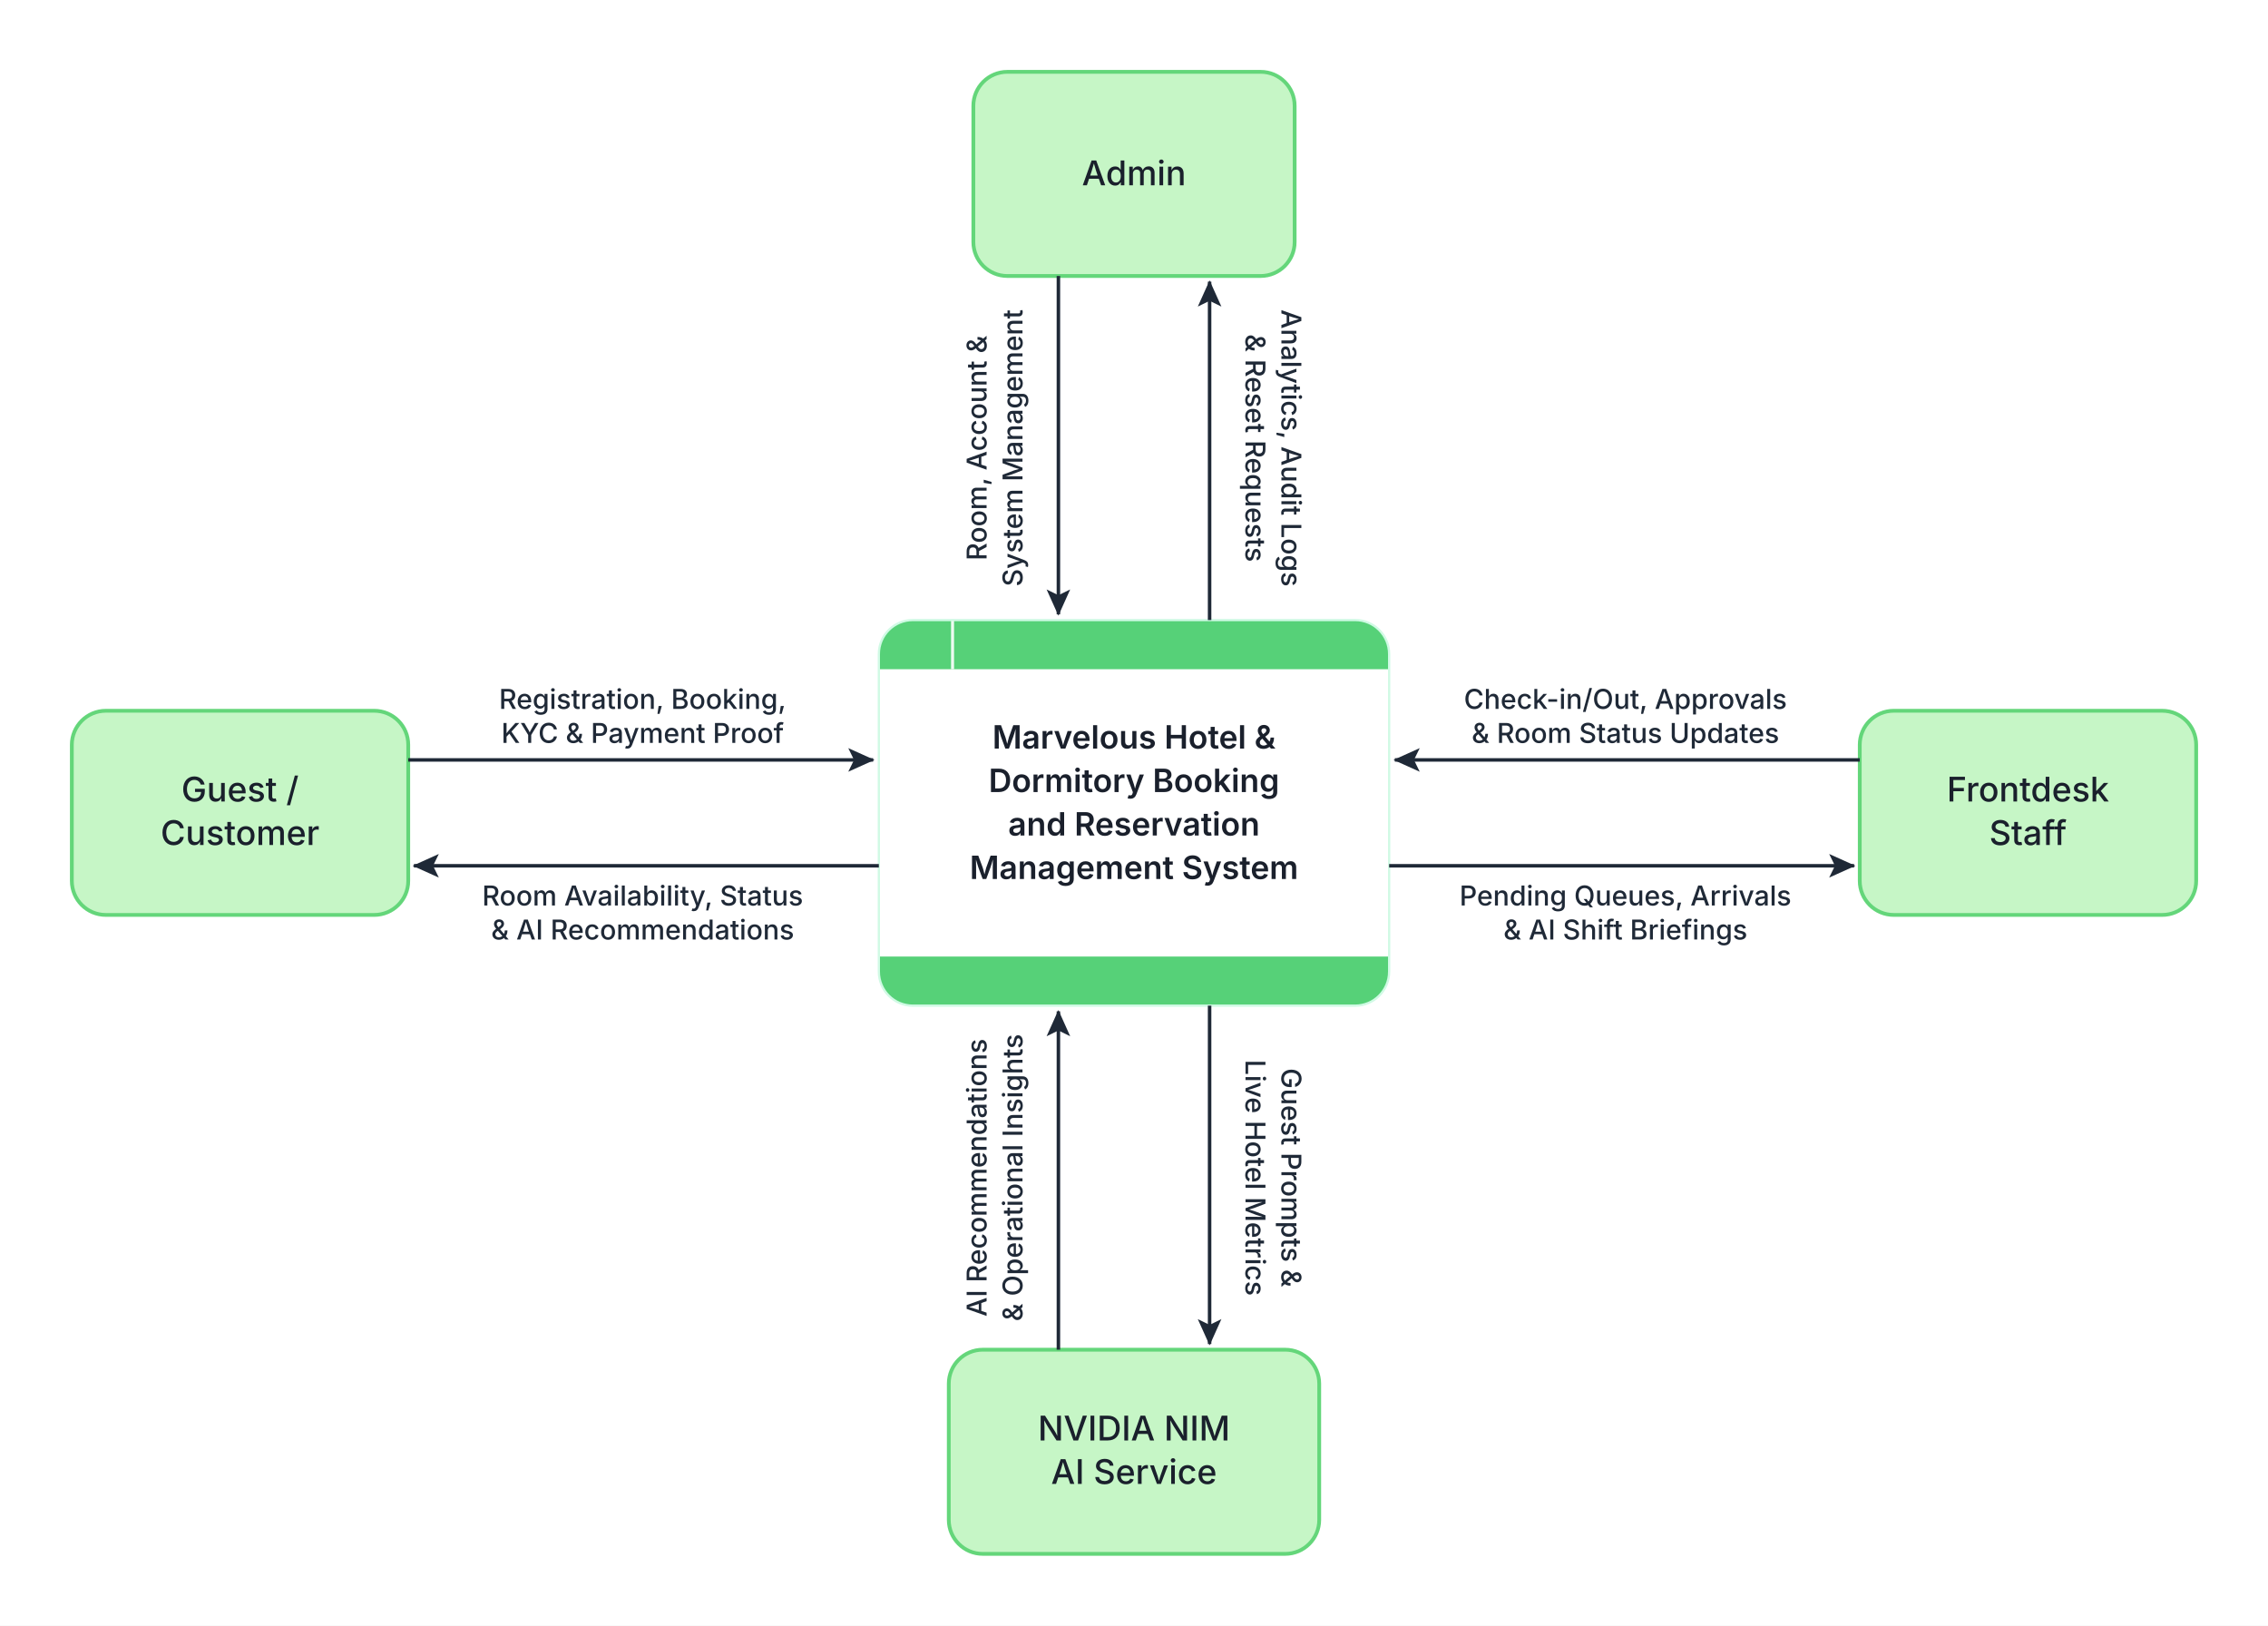
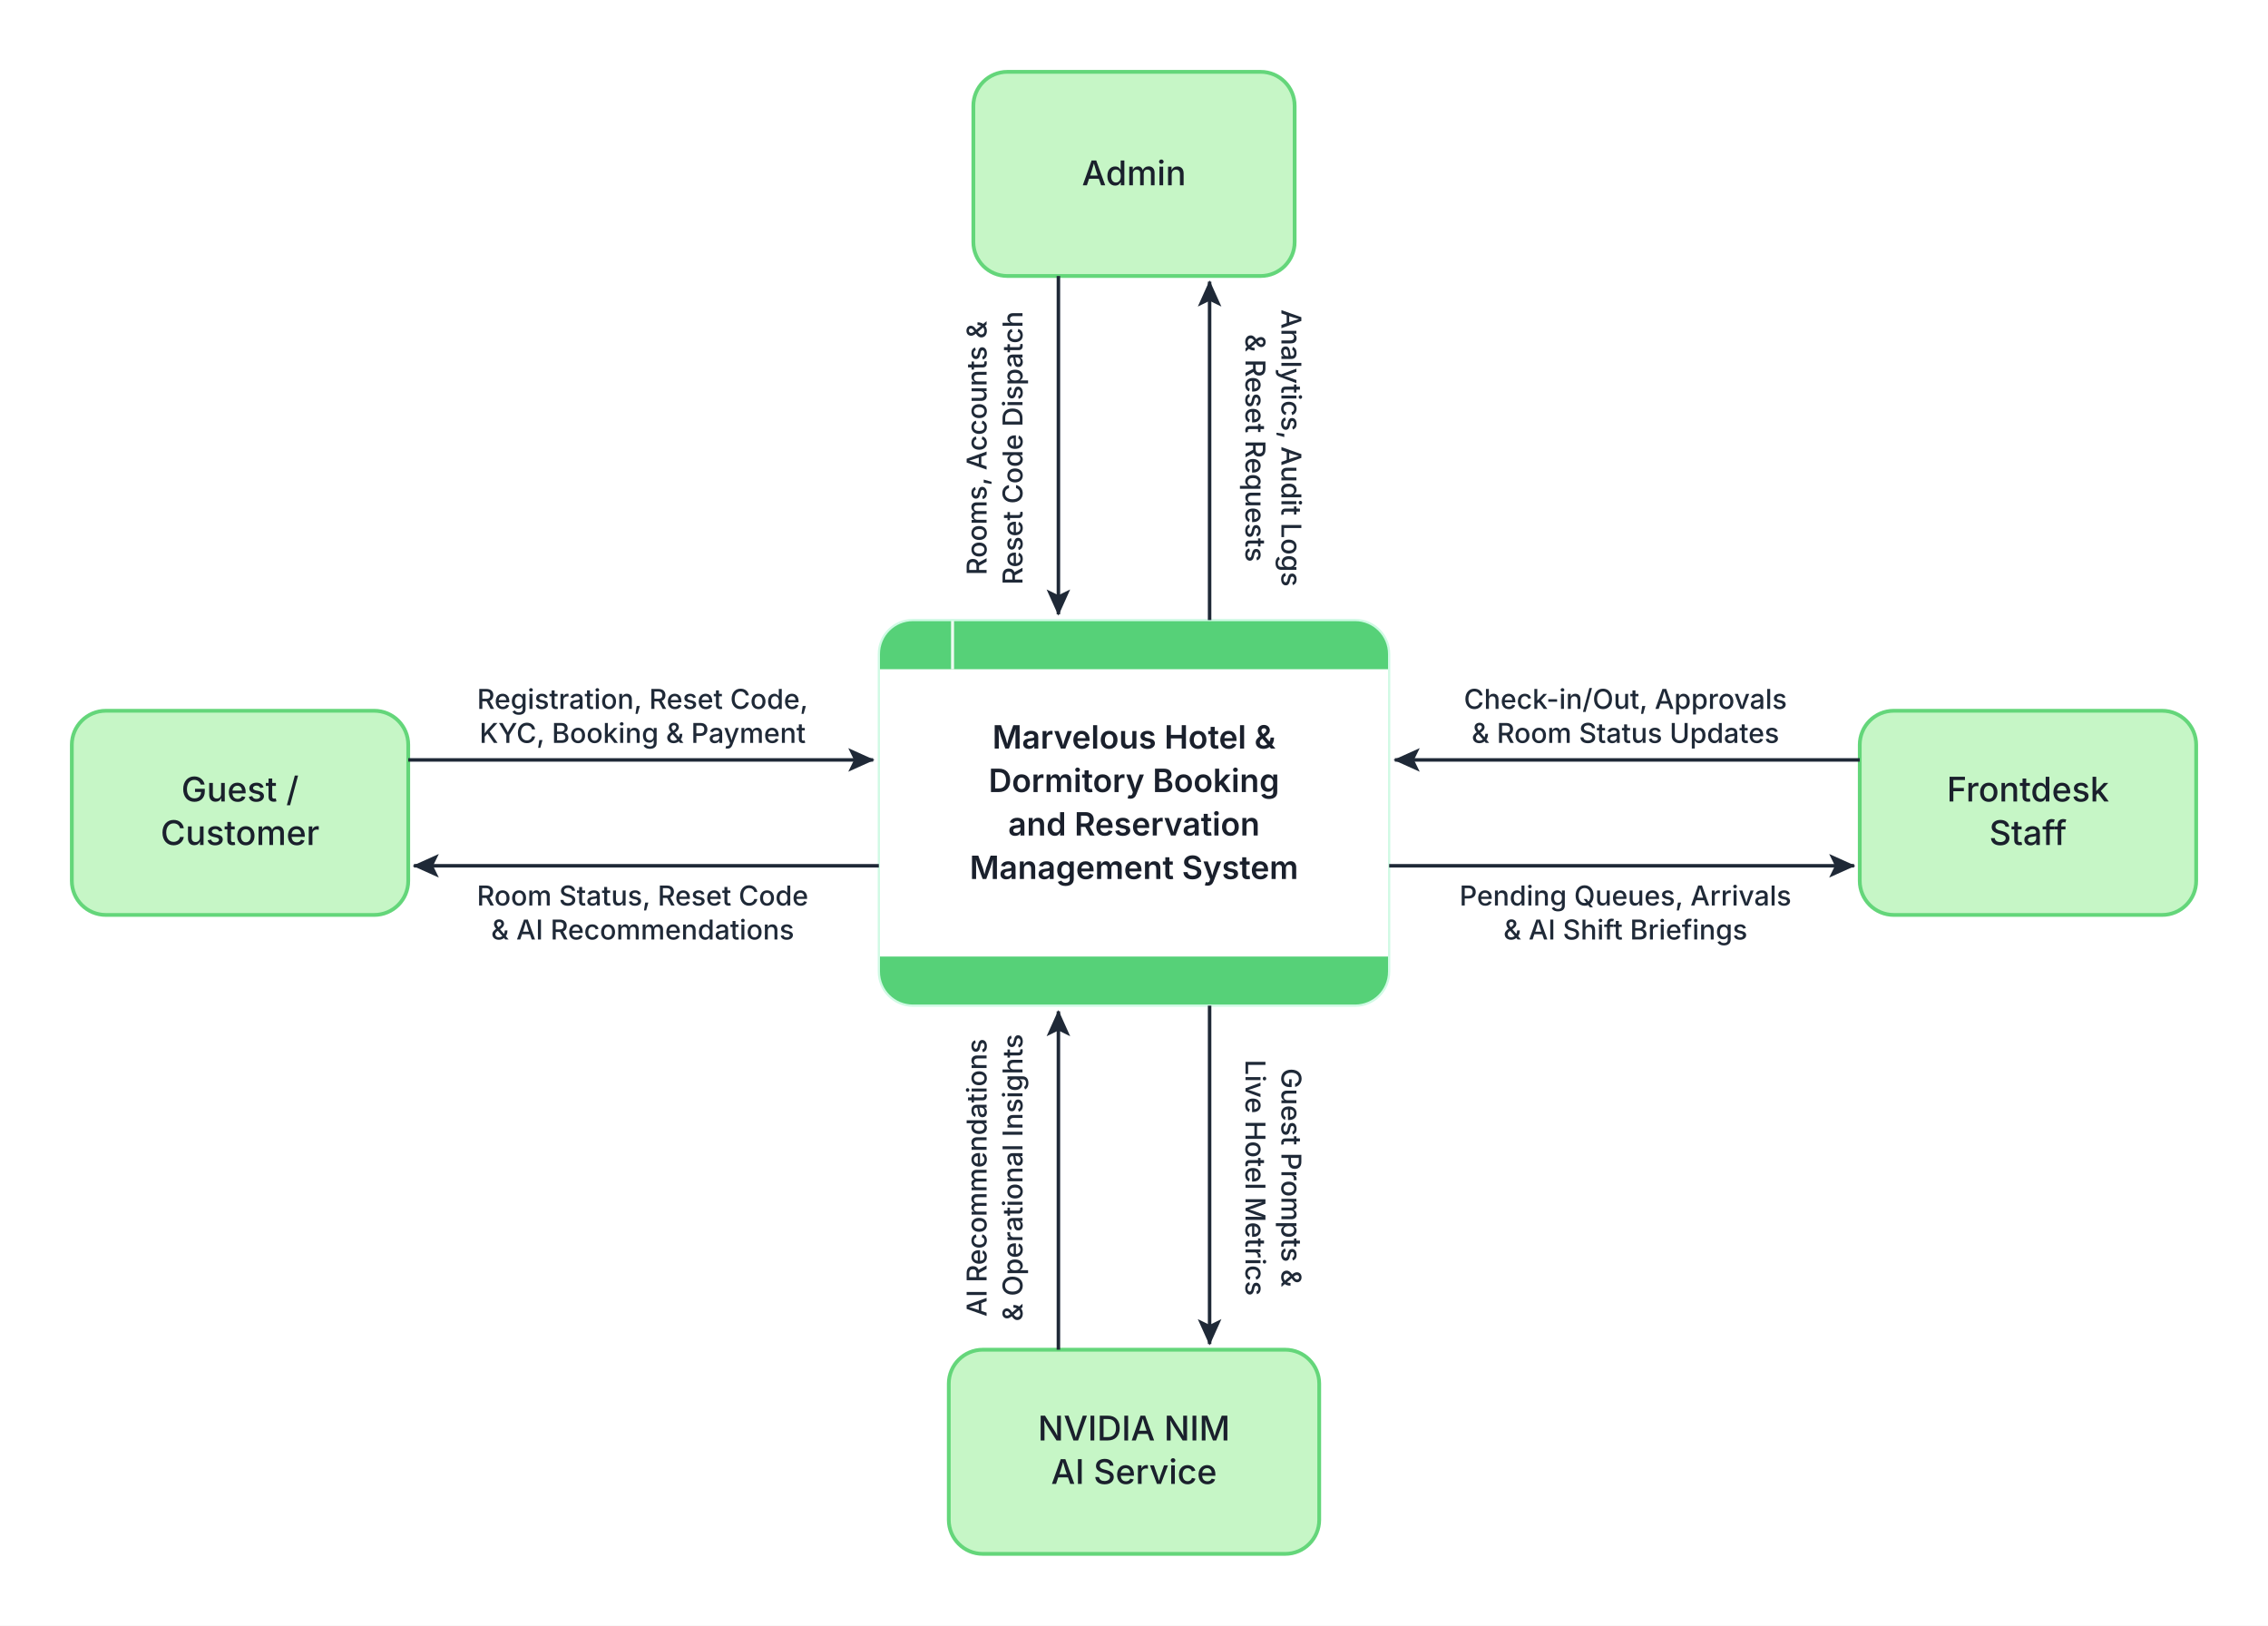
<svg xmlns="http://www.w3.org/2000/svg" width="1200" height="860" viewBox="0 0 1200 860">
  <defs>
    <marker id="arrow" viewBox="0 0 12 12" refX="10.5" refY="6" markerWidth="9" markerHeight="9" orient="auto">
      <path d="M 1 1.5 L 11 6 L 1 10.5 L 3.2 6 Z" fill="#1F2937" />
    </marker>
    <clipPath id="processClip">
      <rect x="465" y="328" width="270" height="204" rx="18" ry="18" />
    </clipPath>
    <style>
      .entity-box {
        fill: #C6F6C6;
        stroke: #64D67A;
        stroke-width: 2;
      }
      .entity-text {
        font-family: 'Inter', 'DejaVu Sans', Arial, sans-serif;
        font-size: 18px;
        font-weight: 500;
        fill: #1A202C;
        text-anchor: middle;
      }
      .process-bg {
        fill: #FFFFFF;
        stroke: #56D178;
        stroke-width: 1.5;
      }
      .process-band {
        fill: #56D178;
      }
      .process-text {
        font-family: 'Inter', 'DejaVu Sans', Arial, sans-serif;
        font-size: 17px;
        font-weight: 600;
        fill: #1A202C;
        text-anchor: middle;
      }
      .flow-line {
        stroke: #1F2937;
        stroke-width: 1.85;
        fill: none;
        marker-end: url(#arrow);
      }
      .flow-label {
        font-family: 'Inter', 'DejaVu Sans', Arial, sans-serif;
        font-size: 14.5px;
        font-weight: 500;
        fill: #1F2937;
        text-anchor: middle;
      }
    </style>
  </defs>
  <rect x="0" y="0" width="1200" height="860" fill="#FFFFFF" />
  <g id="entity-admin">
    <rect class="entity-box" x="515" y="38" width="170" height="108" rx="18" ry="18" />
    <text class="entity-text" x="600" y="98">Admin</text>
  </g>
  <g id="entity-guest">
    <rect class="entity-box" x="38" y="376" width="178" height="108" rx="18" ry="18" />
    <text class="entity-text" x="127" y="424">Guest /</text>
    <text class="entity-text" x="127" y="447">Customer</text>
  </g>
  <g id="entity-staff">
    <rect class="entity-box" x="984" y="376" width="178" height="108" rx="18" ry="18" />
    <text class="entity-text" x="1073" y="424">Frontdesk</text>
    <text class="entity-text" x="1073" y="447">Staff</text>
  </g>
  <g id="entity-ai">
    <rect class="entity-box" x="502" y="714" width="196" height="108" rx="18" ry="18" />
    <text class="entity-text" x="600" y="762">NVIDIA NIM</text>
    <text class="entity-text" x="600" y="785">AI Service</text>
  </g>
  <g id="process-center">
    <g clip-path="url(#processClip)">
      <rect x="465" y="328" width="270" height="204" fill="#FFFFFF" />
      <rect class="process-band" x="465" y="328" width="270" height="26" />
      <rect class="process-band" x="465" y="506" width="270" height="26" />
      <line x1="504" y1="328" x2="504" y2="354" stroke="#FFFFFF" stroke-width="1.6" stroke-opacity="0.9" />
    </g>
    <rect x="465" y="328" width="270" height="204" rx="18" ry="18" fill="none" stroke="#D1FAE5" stroke-width="1.2" />
    <text class="process-text" x="600" y="396">Marvelous Hotel &amp;</text>
    <text class="process-text" x="600" y="419">Dormitory Booking</text>
    <text class="process-text" x="600" y="442">and Reservation</text>
    <text class="process-text" x="600" y="465">Management System</text>
  </g>
  <line class="flow-line" x1="560" y1="146" x2="560" y2="325" />
  <g transform="translate(534, 237) rotate(-90)">
-     <text class="flow-label" x="0" y="-12">Room, Account &amp;</text>
-     <text class="flow-label" x="0" y="7">System Management</text>
+     <text class="flow-label" x="0" y="-12">Rooms, Accounts &amp;</text>
+     <text class="flow-label" x="0" y="7">Reset Code Dispatch</text>
  </g>
  <line class="flow-line" x1="640" y1="328" x2="640" y2="149" />
  <g transform="translate(666, 237) rotate(90)">
    <text class="flow-label" x="0" y="-12">Analytics, Audit Logs</text>
    <text class="flow-label" x="0" y="7">&amp; Reset Requests</text>
  </g>
  <line class="flow-line" x1="216" y1="402" x2="462" y2="402" />
-   <text class="flow-label" x="340" y="375">Registration, Booking,</text>
-   <text class="flow-label" x="340" y="393">KYC &amp; Payment Proof</text>
+   <text class="flow-label" x="340" y="375">Registration, Reset Code,</text>
+   <text class="flow-label" x="340" y="393">KYC, Booking &amp; Payment</text>
  <line class="flow-line" x1="465" y1="458" x2="219" y2="458" />
-   <text class="flow-label" x="340" y="479">Room Availability, Status</text>
+   <text class="flow-label" x="340" y="479">Room Status, Reset Code</text>
  <text class="flow-label" x="340" y="497">&amp; AI Recommendations</text>
  <line class="flow-line" x1="984" y1="402" x2="738" y2="402" />
  <text class="flow-label" x="860" y="375">Check-in/Out, Approvals</text>
  <text class="flow-label" x="860" y="393">&amp; Room Status Updates</text>
  <line class="flow-line" x1="735" y1="458" x2="981" y2="458" />
  <text class="flow-label" x="860" y="479">Pending Queues, Arrivals</text>
  <text class="flow-label" x="860" y="497">&amp; AI Shift Briefings</text>
  <line class="flow-line" x1="560" y1="714" x2="560" y2="535" />
  <g transform="translate(534, 623) rotate(-90)">
    <text class="flow-label" x="0" y="-12">AI Recommendations</text>
    <text class="flow-label" x="0" y="7">&amp; Operational Insights</text>
  </g>
  <line class="flow-line" x1="640" y1="532" x2="640" y2="711" />
  <g transform="translate(666, 623) rotate(90)">
    <text class="flow-label" x="0" y="-12">Guest Prompts &amp;</text>
    <text class="flow-label" x="0" y="7">Live Hotel Metrics</text>
  </g>
</svg>
